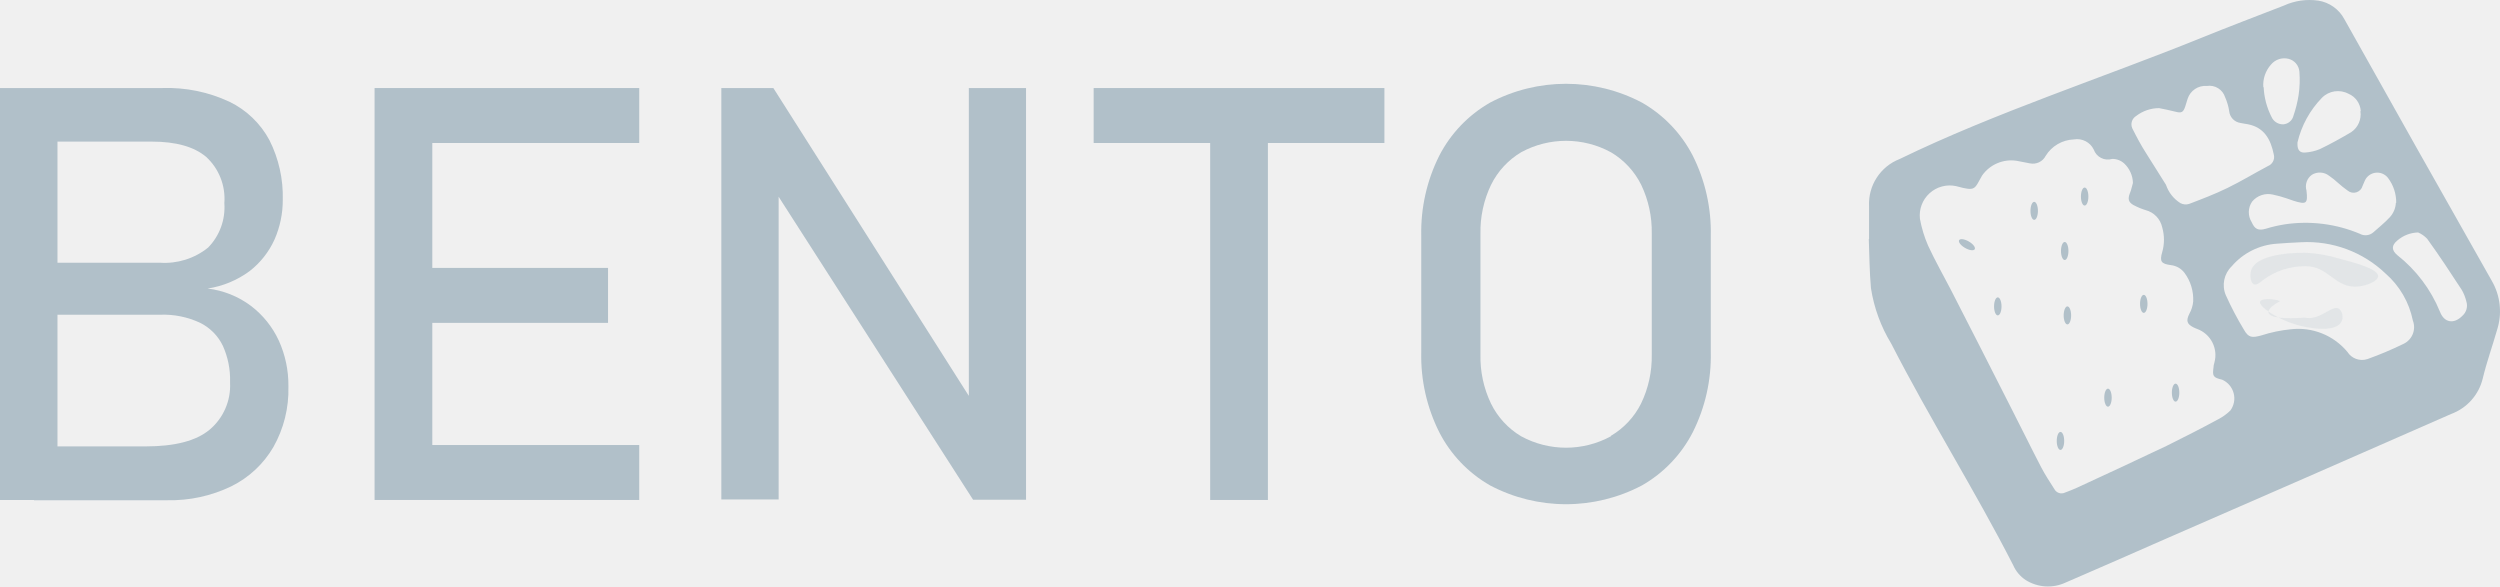
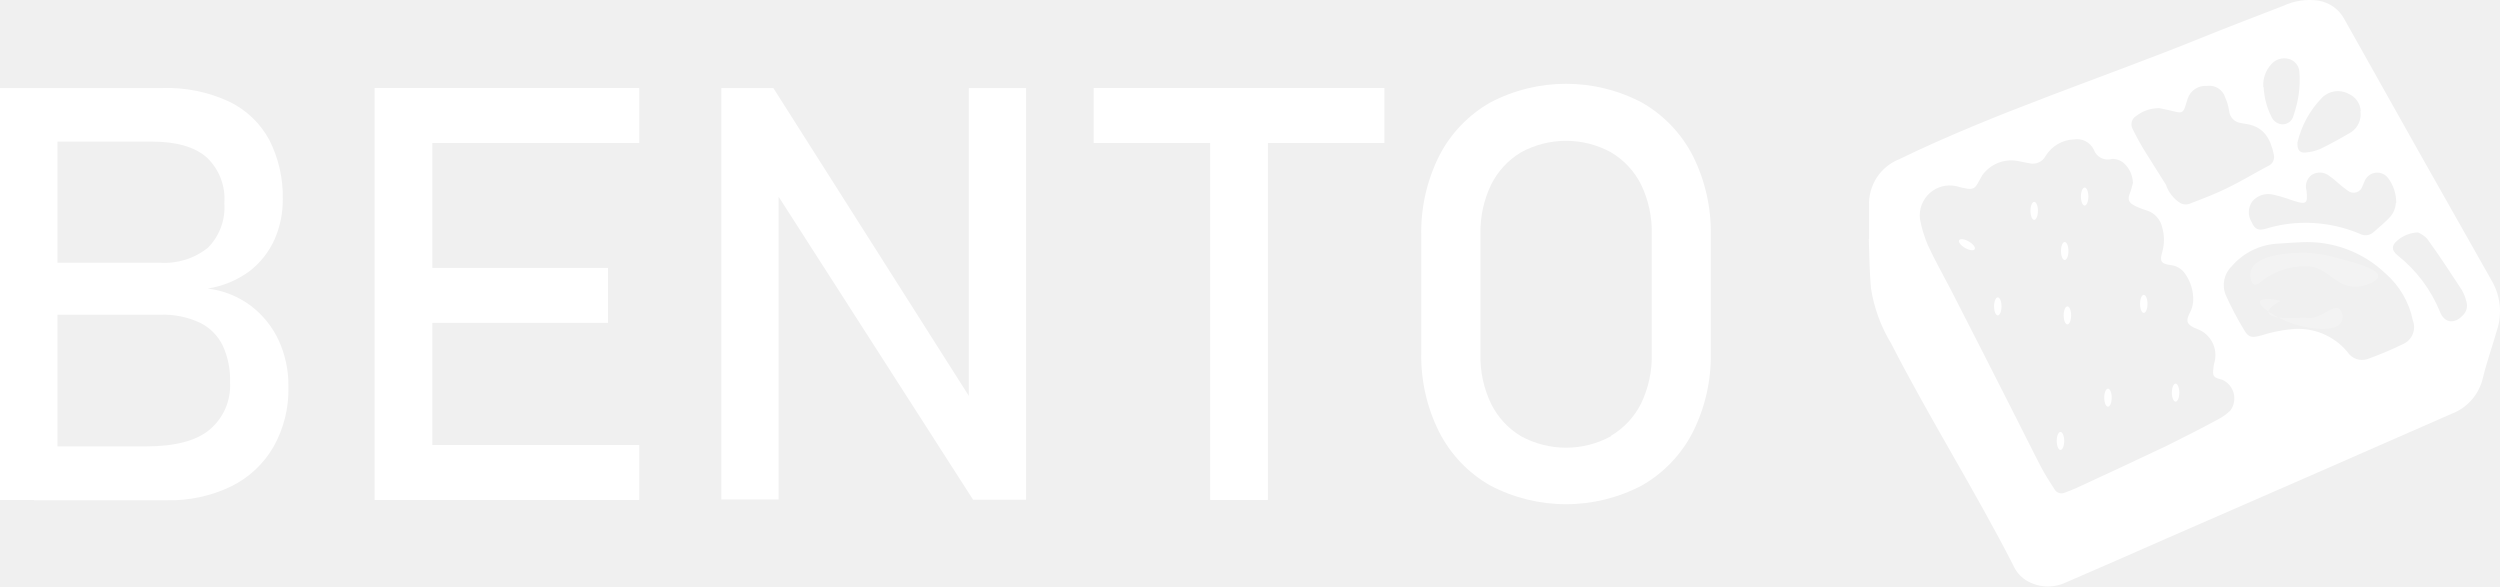
<svg xmlns="http://www.w3.org/2000/svg" id="Layer_1" data-name="Layer 1" viewBox="0 0 288.39 67.652" version="1.1" width="288.39" height="67.652">
  <defs id="defs1">
    <style id="style1">.cls-1{fill:#fff;}.cls-2{fill:#353535;}.cls-3{fill:#473434;}.cls-3,.cls-4{opacity:0.22;}.cls-4{fill:#300b0b;}</style>
  </defs>
-   <g id="g20" transform="translate(-7.46,-2.434721)" style="fill:#b1c0c9;fill-opacity:0.999">
-     <path d="m 7.46,12.59 h 6.63 V 60.11 H 7.46 Z m 3.92,41.34 h 12.88 c 3.37,0 5.84,-0.64 7.38,-1.93 A 6.64,6.64 0 0 0 34,46.58 v -0.1 A 9.46,9.46 0 0 0 33.17,42.33 5.74,5.74 0 0 0 30.54,39.67 10,10 0 0 0 25.93,38.74 H 11.38 v -6 H 25.89 A 8,8 0 0 0 31.46,31 6.63,6.63 0 0 0 33.34,25.87 6.56,6.56 0 0 0 31.25,20.54 c -1.39,-1.18 -3.49,-1.77 -6.27,-1.77 h -13.6 v -6.18 h 14.81 a 16.94,16.94 0 0 1 7.71,1.57 10.35,10.35 0 0 1 4.64,4.44 14.44,14.44 0 0 1 1.54,6.86 11.27,11.27 0 0 1 -0.95,4.6 9.61,9.61 0 0 1 -2.89,3.66 10.93,10.93 0 0 1 -4.83,2 10.39,10.39 0 0 1 5,2 10.64,10.64 0 0 1 3.21,4 12.39,12.39 0 0 1 1.11,5.23 v 0.1 A 13.41,13.41 0 0 1 39,54 a 11.5,11.5 0 0 1 -4.87,4.54 16.18,16.18 0 0 1 -7.39,1.6 H 11.38 Z" id="path2" style="fill:#b1c0c9;fill-opacity:0.999;stroke:none" />
-     <path d="m 50.67,12.59 h 6.66 v 47.52 h -6.66 z m 3.23,0 h 27.3 v 6.34 H 53.9 Z m 0,20.75 h 23.7 v 6.34 H 53.9 Z m 0,20.43 h 27.3 v 6.34 H 53.9 Z" id="path3" style="fill:#b1c0c9;fill-opacity:0.999;stroke:none" />
-     <path d="m 90.67,12.59 h 6 L 120,49.33 119.22,50.17 V 12.59 h 6.6 v 47.49 h -6.11 L 96.49,23.9 97.28,23.05 v 37 h -6.61 z" id="path4" style="fill:#b1c0c9;fill-opacity:0.999;stroke:none" />
-     <path d="m 133.62,12.59 h 33.54 v 6.34 h -33.54 z m 13.44,3.89 h 6.66 v 43.63 h -6.66 z" id="path5" style="fill:#b1c0c9;fill-opacity:0.999;stroke:none" />
-     <path d="m 179.35,58.43 a 14.88,14.88 0 0 1 -5.87,-6.15 19.59,19.59 0 0 1 -2.07,-9.2 V 29.62 a 19.66,19.66 0 0 1 2.07,-9.21 14.92,14.92 0 0 1 5.87,-6.14 18.77,18.77 0 0 1 17.52,0 14.92,14.92 0 0 1 5.87,6.14 19.66,19.66 0 0 1 2.07,9.21 v 13.46 a 19.59,19.59 0 0 1 -2.07,9.2 14.88,14.88 0 0 1 -5.87,6.15 18.77,18.77 0 0 1 -17.52,0 z m 13.94,-5.72 A 9,9 0 0 0 196.76,49 12.46,12.46 0 0 0 198,43.31 V 29.39 a 12.46,12.46 0 0 0 -1.22,-5.64 9,9 0 0 0 -3.49,-3.75 10.82,10.82 0 0 0 -10.36,0 9,9 0 0 0 -3.47,3.76 12.46,12.46 0 0 0 -1.22,5.64 v 13.91 a 12.46,12.46 0 0 0 1.22,5.69 9,9 0 0 0 3.47,3.76 10.82,10.82 0 0 0 10.36,0 z" id="path6" style="fill:#b1c0c9;fill-opacity:0.999;stroke:none" />
-     <g id="g19" transform="translate(-2,-66)" style="fill:#b1c0c9;fill-opacity:0.999">
-       <path d="m 225.067,96.008 c 0,-1.27 0,-2.54 0,-3.8 a 5.54,5.54 0 0 1 3.53,-5.43 c 11,-5.35 23.54,-9.41 34.86,-14 3.13,-1.27 6.29,-2.47 9.44,-3.69 a 7.13,7.13 0 0 1 4,-0.58 4.13,4.13 0 0 1 3,2.14 q 8.46,15.11 17,30.17 a 7,7 0 0 1 0.61,5.69 c -0.53,1.86 -1.19,3.68 -1.64,5.56 a 5.82,5.82 0 0 1 -3.65,4.12 q -8.31,3.66 -16.63,7.29 l -16.27,7.1 c -3.86,1.69 -7.71,3.4 -11.58,5.06 a 4.83,4.83 0 0 1 -4.6,-0.29 3.94,3.94 0 0 1 -1.45,-1.73 c -4.35,-8.51 -9.69,-17 -14.06,-25.54 a 17.42,17.42 0 0 1 -2.34,-6.39 c -0.17,-1.89 -0.18,-3.78 -0.25,-5.67 z m 30.44,-6.47 a 3.2,3.2 0 0 0 -1,-2.24 2,2 0 0 0 -1.4,-0.53 1.72,1.72 0 0 1 -2.12,-1.08 2.14,2.14 0 0 0 -2.29,-1.17 4,4 0 0 0 -3.26,1.9 1.66,1.66 0 0 1 -1.83,0.86 c -0.5,-0.08 -1,-0.21 -1.49,-0.29 a 4.11,4.11 0 0 0 -4,1.68 c -0.93,1.61 -0.7,1.87 -3,1.24 a 3.46,3.46 0 0 0 -4.18,3.78 14.06,14.06 0 0 0 0.93,3.06 c 0.8,1.74 1.75,3.4 2.63,5.1 q 3.52,6.86 7,13.73 c 1.15,2.24 2.25,4.5 3.41,6.73 0.46,0.88 1,1.71 1.54,2.55 a 0.93,0.93 0 0 0 1.22,0.4 c 0.46,-0.18 0.91,-0.34 1.36,-0.55 3.45,-1.6 6.91,-3.19 10.34,-4.83 2,-1 4,-2 6,-3.09 a 5.86,5.86 0 0 0 1.38,-1 2.36,2.36 0 0 0 -0.94,-3.55 c -1.06,-0.26 -1.15,-0.39 -1,-1.47 0,-0.18 0.06,-0.35 0.1,-0.52 a 3.21,3.21 0 0 0 -2,-3.87 c -0.14,-0.06 -0.29,-0.11 -0.42,-0.18 -0.78,-0.4 -0.86,-0.78 -0.47,-1.57 a 3.51,3.51 0 0 0 0.44,-1.42 5.11,5.11 0 0 0 -0.99,-3.28 2.28,2.28 0 0 0 -1.58,-0.91 c -1.13,-0.15 -1.32,-0.42 -1,-1.51 a 5.14,5.14 0 0 0 0,-2.83 2.63,2.63 0 0 0 -1.9,-2 7.79,7.79 0 0 1 -1.4,-0.58 c -0.61,-0.33 -0.69,-0.73 -0.43,-1.38 0.16,-0.36 0.23,-0.79 0.35,-1.18 z m 19.4,6.84 c -0.94,0.05 -1.87,0.09 -2.81,0.17 a 7.5,7.5 0 0 0 -5.2,2.61 3,3 0 0 0 -0.68,3.32 36.84,36.84 0 0 0 2.1,4 c 0.53,0.93 0.93,0.94 2,0.65 a 16.17,16.17 0 0 1 3.41,-0.71 7.37,7.37 0 0 1 6.52,2.61 2,2 0 0 0 2.31,0.83 41.31,41.31 0 0 0 4.17,-1.76 2.13,2.13 0 0 0 1.07,-2.69 9.75,9.75 0 0 0 -3.15,-5.42 13.08,13.08 0 0 0 -9.74,-3.61 z m -15.59,-6.63 a 4,4 0 0 0 1.67,2.12 1.3,1.3 0 0 0 1,0.09 c 1.49,-0.57 3,-1.14 4.42,-1.84 1.59,-0.77 3.11,-1.7 4.68,-2.53 a 1.12,1.12 0 0 0 0.68,-1.28 c -0.37,-1.87 -1.16,-3.18 -3,-3.54 -0.28,-0.06 -0.58,-0.08 -0.86,-0.15 a 1.53,1.53 0 0 1 -1.3,-1.38 6.15,6.15 0 0 0 -0.46,-1.57 1.9,1.9 0 0 0 -2.11,-1.32 2.15,2.15 0 0 0 -2.22,1.48 c -0.11,0.3 -0.17,0.6 -0.28,0.9 -0.23,0.69 -0.45,0.77 -1.14,0.59 -0.69,-0.18 -1.25,-0.28 -1.87,-0.41 a 4.34,4.34 0 0 0 -2.64,0.9 1.13,1.13 0 0 0 -0.45,1.44 c 0.5,1 1,1.94 1.59,2.86 m 28.85,5.73 a 4.67,4.67 0 0 0 -0.94,-2.87 1.57,1.57 0 0 0 -2.66,0.26 c -0.11,0.21 -0.17,0.44 -0.28,0.65 a 1.07,1.07 0 0 1 -1.71,0.55 12.28,12.28 0 0 1 -1.14,-0.91 8.65,8.65 0 0 0 -1,-0.8 1.75,1.75 0 0 0 -2,-0.12 1.66,1.66 0 0 0 -0.62,1.82 c 0.17,1.5 0,1.65 -1.48,1.18 -0.27,-0.08 -0.52,-0.19 -0.78,-0.27 a 13.6,13.6 0 0 0 -1.63,-0.45 2.41,2.41 0 0 0 -2.38,0.81 2.16,2.16 0 0 0 -0.05,2.38 c 0.36,0.82 0.77,1 1.64,0.75 a 15.51,15.51 0 0 1 2.22,-0.51 16.14,16.14 0 0 1 8.6,1.09 1.37,1.37 0 0 0 1.58,-0.17 c 0.64,-0.56 1.31,-1.11 1.89,-1.73 a 2.66,2.66 0 0 0 0.7,-1.66 z m 2.56,3.41 a 3.83,3.83 0 0 0 -2.43,0.93 c -0.69,0.57 -0.68,1.12 0,1.69 a 16,16 0 0 1 4.91,6.51 c 0.49,1.31 1.64,1.48 2.61,0.47 a 1.56,1.56 0 0 0 0.45,-1.61 5.13,5.13 0 0 0 -0.53,-1.35 c -1.3,-2 -2.62,-4 -4,-5.91 a 3.14,3.14 0 0 0 -1.05,-0.73 z m -6.65,-14 a 2.32,2.32 0 0 0 -1.42,-2 2.59,2.59 0 0 0 -3.05,0.46 11,11 0 0 0 -2.83,5.16 0.86,0.86 0 0 0 0,0.23 c 0,0.64 0.29,1 0.92,0.93 a 5.3,5.3 0 0 0 1.68,-0.4 c 1.23,-0.59 2.43,-1.26 3.6,-1.95 a 2.47,2.47 0 0 0 1.06,-2.42 z m -11.2,-2.76 a 8.38,8.38 0 0 0 0.9,3.42 1.44,1.44 0 0 0 1.35,0.87 1.3,1.3 0 0 0 1.19,-1 13.92,13.92 0 0 0 0.59,-2.37 11.8,11.8 0 0 0 0.09,-2.72 1.66,1.66 0 0 0 -1.26,-1.47 2,2 0 0 0 -2,0.65 3.53,3.53 0 0 0 -0.9,2.63 z" id="path8" style="fill:#b1c0c9;fill-opacity:0.999" />
-       <path class="cls-3" d="m 269.148,99.594 c 0.73,-2.15 6.12,-2 6.37,-2 a 16.18,16.18 0 0 1 3.86,0.69 c 1.56,0.41 4.44,1.16 4.42,2 0,0.54 -1.2,1.09 -2.28,1.2 -2.74,0.28 -3.4,-2.41 -6.18,-2.34 a 8.08,8.08 0 0 0 -4.8,1.58 c -0.23,0.19 -0.73,0.66 -1.08,0.51 -0.35,-0.15 -0.52,-1.02 -0.31,-1.64 z" id="path9" style="fill:#b1c0c9;fill-opacity:0.999;stroke:none;stroke-opacity:1" />
-       <path class="cls-4" d="m 275.32,105.07 c 1.76,0.42 3.18,-1.58 4,-1 0.397,0.405 0.486,1.02 0.22,1.52 -0.66,1.19 -3.61,0.8 -5.37,0.25 -2.13,-0.66 -4.2,-2.09 -4,-2.62 0.13,-0.37 1.37,-0.37 2.34,-0.06 -2.282,1.22 -1.961,2.263 2.81,1.91 z" id="path10" style="opacity:0.22;fill:#b1c0c9;fill-opacity:0.999;stroke:none" />
-       <g id="g18" style="fill:#b1c0c9;fill-opacity:0.999" transform="translate(53.69711,6.317308)">
-         <ellipse class="cls-2" cx="193.45" cy="112.981" rx="0.43" ry="1.04" id="ellipse8" style="fill:#b1c0c9;fill-opacity:0.999" />
-         <ellipse class="cls-2" cx="190.42" cy="86.441" rx="0.43" ry="1.04" id="ellipse10" style="fill:#b1c0c9;fill-opacity:0.999" />
-         <ellipse class="cls-2" cx="206.73" cy="107.411" rx="0.43" ry="1.04" id="ellipse11" style="fill:#b1c0c9;fill-opacity:0.999" />
-         <ellipse class="cls-2" cx="196.24" cy="84.791" rx="0.43" ry="1.04" id="ellipse12" style="fill:#b1c0c9;fill-opacity:0.999" />
-         <ellipse class="cls-2" cx="13.088" cy="203.36" rx="0.43" ry="1.04" transform="rotate(-60)" id="ellipse13" style="fill:#b1c0c9;fill-opacity:0.999" />
-         <ellipse class="cls-2" cx="186.22" cy="97.461" rx="0.43" ry="1.04" id="ellipse14" style="fill:#b1c0c9;fill-opacity:0.999" />
-         <ellipse class="cls-2" cx="194.25" cy="98.501" rx="0.43" ry="1.04" id="ellipse15" style="fill:#b1c0c9;fill-opacity:0.999" />
-         <ellipse class="cls-2" cx="193.94" cy="91.071" rx="0.43" ry="1.04" id="ellipse16" style="fill:#b1c0c9;fill-opacity:0.999" />
-         <ellipse class="cls-2" cx="198.93" cy="107.991" rx="0.43" ry="1.04" id="ellipse17" style="fill:#b1c0c9;fill-opacity:0.999" />
-         <ellipse class="cls-2" cx="203.06" cy="97.171" rx="0.43" ry="1.04" id="ellipse18" style="fill:#b1c0c9;fill-opacity:0.999" />
+   <g id="g20" transform="translate(-7.46,-2.434721)" style="fill:#ffffff;fill-opacity:1">
+     <path d="m 7.46,12.59 h 6.63 V 60.11 H 7.46 Z m 3.92,41.34 h 12.88 c 3.37,0 5.84,-0.64 7.38,-1.93 A 6.64,6.64 0 0 0 34,46.58 v -0.1 A 9.46,9.46 0 0 0 33.17,42.33 5.74,5.74 0 0 0 30.54,39.67 10,10 0 0 0 25.93,38.74 H 11.38 v -6 H 25.89 A 8,8 0 0 0 31.46,31 6.63,6.63 0 0 0 33.34,25.87 6.56,6.56 0 0 0 31.25,20.54 c -1.39,-1.18 -3.49,-1.77 -6.27,-1.77 h -13.6 v -6.18 h 14.81 a 16.94,16.94 0 0 1 7.71,1.57 10.35,10.35 0 0 1 4.64,4.44 14.44,14.44 0 0 1 1.54,6.86 11.27,11.27 0 0 1 -0.95,4.6 9.61,9.61 0 0 1 -2.89,3.66 10.93,10.93 0 0 1 -4.83,2 10.39,10.39 0 0 1 5,2 10.64,10.64 0 0 1 3.21,4 12.39,12.39 0 0 1 1.11,5.23 v 0.1 A 13.41,13.41 0 0 1 39,54 a 11.5,11.5 0 0 1 -4.87,4.54 16.18,16.18 0 0 1 -7.39,1.6 H 11.38 Z" id="path2" style="fill:#ffffff;fill-opacity:1;stroke:none" />
+     <path d="m 50.67,12.59 h 6.66 v 47.52 h -6.66 z m 3.23,0 h 27.3 v 6.34 H 53.9 Z m 0,20.75 h 23.7 v 6.34 H 53.9 Z m 0,20.43 h 27.3 v 6.34 H 53.9 Z" id="path3" style="fill:#ffffff;fill-opacity:1;stroke:none" />
+     <path d="m 90.67,12.59 h 6 L 120,49.33 119.22,50.17 V 12.59 h 6.6 v 47.49 h -6.11 L 96.49,23.9 97.28,23.05 v 37 h -6.61 z" id="path4" style="fill:#ffffff;fill-opacity:1;stroke:none" />
+     <path d="m 133.62,12.59 h 33.54 v 6.34 h -33.54 z m 13.44,3.89 h 6.66 v 43.63 h -6.66 z" id="path5" style="fill:#ffffff;fill-opacity:1;stroke:none" />
+     <path d="m 179.35,58.43 a 14.88,14.88 0 0 1 -5.87,-6.15 19.59,19.59 0 0 1 -2.07,-9.2 V 29.62 a 19.66,19.66 0 0 1 2.07,-9.21 14.92,14.92 0 0 1 5.87,-6.14 18.77,18.77 0 0 1 17.52,0 14.92,14.92 0 0 1 5.87,6.14 19.66,19.66 0 0 1 2.07,9.21 v 13.46 a 19.59,19.59 0 0 1 -2.07,9.2 14.88,14.88 0 0 1 -5.87,6.15 18.77,18.77 0 0 1 -17.52,0 z m 13.94,-5.72 A 9,9 0 0 0 196.76,49 12.46,12.46 0 0 0 198,43.31 V 29.39 a 12.46,12.46 0 0 0 -1.22,-5.64 9,9 0 0 0 -3.49,-3.75 10.82,10.82 0 0 0 -10.36,0 9,9 0 0 0 -3.47,3.76 12.46,12.46 0 0 0 -1.22,5.64 v 13.91 a 12.46,12.46 0 0 0 1.22,5.69 9,9 0 0 0 3.47,3.76 10.82,10.82 0 0 0 10.36,0 z" id="path6" style="fill:#ffffff;fill-opacity:1;stroke:none" />
+     <g id="g19" transform="translate(-2,-66)" style="fill:#ffffff;fill-opacity:1">
+       <path d="m 225.067,96.008 c 0,-1.27 0,-2.54 0,-3.8 a 5.54,5.54 0 0 1 3.53,-5.43 c 11,-5.35 23.54,-9.41 34.86,-14 3.13,-1.27 6.29,-2.47 9.44,-3.69 a 7.13,7.13 0 0 1 4,-0.58 4.13,4.13 0 0 1 3,2.14 q 8.46,15.11 17,30.17 a 7,7 0 0 1 0.61,5.69 c -0.53,1.86 -1.19,3.68 -1.64,5.56 a 5.82,5.82 0 0 1 -3.65,4.12 q -8.31,3.66 -16.63,7.29 l -16.27,7.1 c -3.86,1.69 -7.71,3.4 -11.58,5.06 a 4.83,4.83 0 0 1 -4.6,-0.29 3.94,3.94 0 0 1 -1.45,-1.73 c -4.35,-8.51 -9.69,-17 -14.06,-25.54 a 17.42,17.42 0 0 1 -2.34,-6.39 c -0.17,-1.89 -0.18,-3.78 -0.25,-5.67 z m 30.44,-6.47 a 3.2,3.2 0 0 0 -1,-2.24 2,2 0 0 0 -1.4,-0.53 1.72,1.72 0 0 1 -2.12,-1.08 2.14,2.14 0 0 0 -2.29,-1.17 4,4 0 0 0 -3.26,1.9 1.66,1.66 0 0 1 -1.83,0.86 c -0.5,-0.08 -1,-0.21 -1.49,-0.29 a 4.11,4.11 0 0 0 -4,1.68 c -0.93,1.61 -0.7,1.87 -3,1.24 a 3.46,3.46 0 0 0 -4.18,3.78 14.06,14.06 0 0 0 0.93,3.06 c 0.8,1.74 1.75,3.4 2.63,5.1 q 3.52,6.86 7,13.73 c 1.15,2.24 2.25,4.5 3.41,6.73 0.46,0.88 1,1.71 1.54,2.55 a 0.93,0.93 0 0 0 1.22,0.4 c 0.46,-0.18 0.91,-0.34 1.36,-0.55 3.45,-1.6 6.91,-3.19 10.34,-4.83 2,-1 4,-2 6,-3.09 a 5.86,5.86 0 0 0 1.38,-1 2.36,2.36 0 0 0 -0.94,-3.55 c -1.06,-0.26 -1.15,-0.39 -1,-1.47 0,-0.18 0.06,-0.35 0.1,-0.52 a 3.21,3.21 0 0 0 -2,-3.87 c -0.14,-0.06 -0.29,-0.11 -0.42,-0.18 -0.78,-0.4 -0.86,-0.78 -0.47,-1.57 a 3.51,3.51 0 0 0 0.44,-1.42 5.11,5.11 0 0 0 -0.99,-3.28 2.28,2.28 0 0 0 -1.58,-0.91 c -1.13,-0.15 -1.32,-0.42 -1,-1.51 a 5.14,5.14 0 0 0 0,-2.83 2.63,2.63 0 0 0 -1.9,-2 7.79,7.79 0 0 1 -1.4,-0.58 c -0.61,-0.33 -0.69,-0.73 -0.43,-1.38 0.16,-0.36 0.23,-0.79 0.35,-1.18 z m 19.4,6.84 c -0.94,0.05 -1.87,0.09 -2.81,0.17 a 7.5,7.5 0 0 0 -5.2,2.61 3,3 0 0 0 -0.68,3.32 36.84,36.84 0 0 0 2.1,4 c 0.53,0.93 0.93,0.94 2,0.65 a 16.17,16.17 0 0 1 3.41,-0.71 7.37,7.37 0 0 1 6.52,2.61 2,2 0 0 0 2.31,0.83 41.31,41.31 0 0 0 4.17,-1.76 2.13,2.13 0 0 0 1.07,-2.69 9.75,9.75 0 0 0 -3.15,-5.42 13.08,13.08 0 0 0 -9.74,-3.61 z m -15.59,-6.63 a 4,4 0 0 0 1.67,2.12 1.3,1.3 0 0 0 1,0.09 c 1.49,-0.57 3,-1.14 4.42,-1.84 1.59,-0.77 3.11,-1.7 4.68,-2.53 a 1.12,1.12 0 0 0 0.68,-1.28 c -0.37,-1.87 -1.16,-3.18 -3,-3.54 -0.28,-0.06 -0.58,-0.08 -0.86,-0.15 a 1.53,1.53 0 0 1 -1.3,-1.38 6.15,6.15 0 0 0 -0.46,-1.57 1.9,1.9 0 0 0 -2.11,-1.32 2.15,2.15 0 0 0 -2.22,1.48 c -0.11,0.3 -0.17,0.6 -0.28,0.9 -0.23,0.69 -0.45,0.77 -1.14,0.59 -0.69,-0.18 -1.25,-0.28 -1.87,-0.41 a 4.34,4.34 0 0 0 -2.64,0.9 1.13,1.13 0 0 0 -0.45,1.44 c 0.5,1 1,1.94 1.59,2.86 m 28.85,5.73 a 4.67,4.67 0 0 0 -0.94,-2.87 1.57,1.57 0 0 0 -2.66,0.26 c -0.11,0.21 -0.17,0.44 -0.28,0.65 a 1.07,1.07 0 0 1 -1.71,0.55 12.28,12.28 0 0 1 -1.14,-0.91 8.65,8.65 0 0 0 -1,-0.8 1.75,1.75 0 0 0 -2,-0.12 1.66,1.66 0 0 0 -0.62,1.82 c 0.17,1.5 0,1.65 -1.48,1.18 -0.27,-0.08 -0.52,-0.19 -0.78,-0.27 a 13.6,13.6 0 0 0 -1.63,-0.45 2.41,2.41 0 0 0 -2.38,0.81 2.16,2.16 0 0 0 -0.05,2.38 c 0.36,0.82 0.77,1 1.64,0.75 a 15.51,15.51 0 0 1 2.22,-0.51 16.14,16.14 0 0 1 8.6,1.09 1.37,1.37 0 0 0 1.58,-0.17 c 0.64,-0.56 1.31,-1.11 1.89,-1.73 a 2.66,2.66 0 0 0 0.7,-1.66 z m 2.56,3.41 a 3.83,3.83 0 0 0 -2.43,0.93 c -0.69,0.57 -0.68,1.12 0,1.69 a 16,16 0 0 1 4.91,6.51 c 0.49,1.31 1.64,1.48 2.61,0.47 a 1.56,1.56 0 0 0 0.45,-1.61 5.13,5.13 0 0 0 -0.53,-1.35 c -1.3,-2 -2.62,-4 -4,-5.91 a 3.14,3.14 0 0 0 -1.05,-0.73 z m -6.65,-14 a 2.32,2.32 0 0 0 -1.42,-2 2.59,2.59 0 0 0 -3.05,0.46 11,11 0 0 0 -2.83,5.16 0.86,0.86 0 0 0 0,0.23 c 0,0.64 0.29,1 0.92,0.93 a 5.3,5.3 0 0 0 1.68,-0.4 c 1.23,-0.59 2.43,-1.26 3.6,-1.95 a 2.47,2.47 0 0 0 1.06,-2.42 z m -11.2,-2.76 a 8.38,8.38 0 0 0 0.9,3.42 1.44,1.44 0 0 0 1.35,0.87 1.3,1.3 0 0 0 1.19,-1 13.92,13.92 0 0 0 0.59,-2.37 11.8,11.8 0 0 0 0.09,-2.72 1.66,1.66 0 0 0 -1.26,-1.47 2,2 0 0 0 -2,0.65 3.53,3.53 0 0 0 -0.9,2.63 z" id="path8" style="fill:#ffffff;fill-opacity:1" />
+       <path class="cls-3" d="m 269.148,99.594 c 0.73,-2.15 6.12,-2 6.37,-2 a 16.18,16.18 0 0 1 3.86,0.69 c 1.56,0.41 4.44,1.16 4.42,2 0,0.54 -1.2,1.09 -2.28,1.2 -2.74,0.28 -3.4,-2.41 -6.18,-2.34 a 8.08,8.08 0 0 0 -4.8,1.58 c -0.23,0.19 -0.73,0.66 -1.08,0.51 -0.35,-0.15 -0.52,-1.02 -0.31,-1.64 z" id="path9" style="fill:#ffffff;fill-opacity:1;stroke:none;stroke-opacity:1" />
+       <path class="cls-4" d="m 275.32,105.07 c 1.76,0.42 3.18,-1.58 4,-1 0.397,0.405 0.486,1.02 0.22,1.52 -0.66,1.19 -3.61,0.8 -5.37,0.25 -2.13,-0.66 -4.2,-2.09 -4,-2.62 0.13,-0.37 1.37,-0.37 2.34,-0.06 -2.282,1.22 -1.961,2.263 2.81,1.91 z" id="path10" style="opacity:0.22;fill:#ffffff;fill-opacity:1;stroke:none" />
+       <g id="g18" style="fill:#ffffff;fill-opacity:1" transform="translate(53.69711,6.317308)">
+         <ellipse class="cls-2" cx="193.45" cy="112.981" rx="0.43" ry="1.04" id="ellipse8" style="fill:#ffffff;fill-opacity:1" />
+         <ellipse class="cls-2" cx="190.42" cy="86.441" rx="0.43" ry="1.04" id="ellipse10" style="fill:#ffffff;fill-opacity:1" />
+         <ellipse class="cls-2" cx="206.73" cy="107.411" rx="0.43" ry="1.04" id="ellipse11" style="fill:#ffffff;fill-opacity:1" />
+         <ellipse class="cls-2" cx="196.24" cy="84.791" rx="0.43" ry="1.04" id="ellipse12" style="fill:#ffffff;fill-opacity:1" />
+         <ellipse class="cls-2" cx="13.088" cy="203.36" rx="0.43" ry="1.04" transform="rotate(-60)" id="ellipse13" style="fill:#ffffff;fill-opacity:1" />
+         <ellipse class="cls-2" cx="186.22" cy="97.461" rx="0.43" ry="1.04" id="ellipse14" style="fill:#ffffff;fill-opacity:1" />
+         <ellipse class="cls-2" cx="194.25" cy="98.501" rx="0.43" ry="1.04" id="ellipse15" style="fill:#ffffff;fill-opacity:1" />
+         <ellipse class="cls-2" cx="193.94" cy="91.071" rx="0.43" ry="1.04" id="ellipse16" style="fill:#ffffff;fill-opacity:1" />
+         <ellipse class="cls-2" cx="198.93" cy="107.991" rx="0.43" ry="1.04" id="ellipse17" style="fill:#ffffff;fill-opacity:1" />
+         <ellipse class="cls-2" cx="203.06" cy="97.171" rx="0.43" ry="1.04" id="ellipse18" style="fill:#ffffff;fill-opacity:1" />
      </g>
    </g>
  </g>
</svg>
